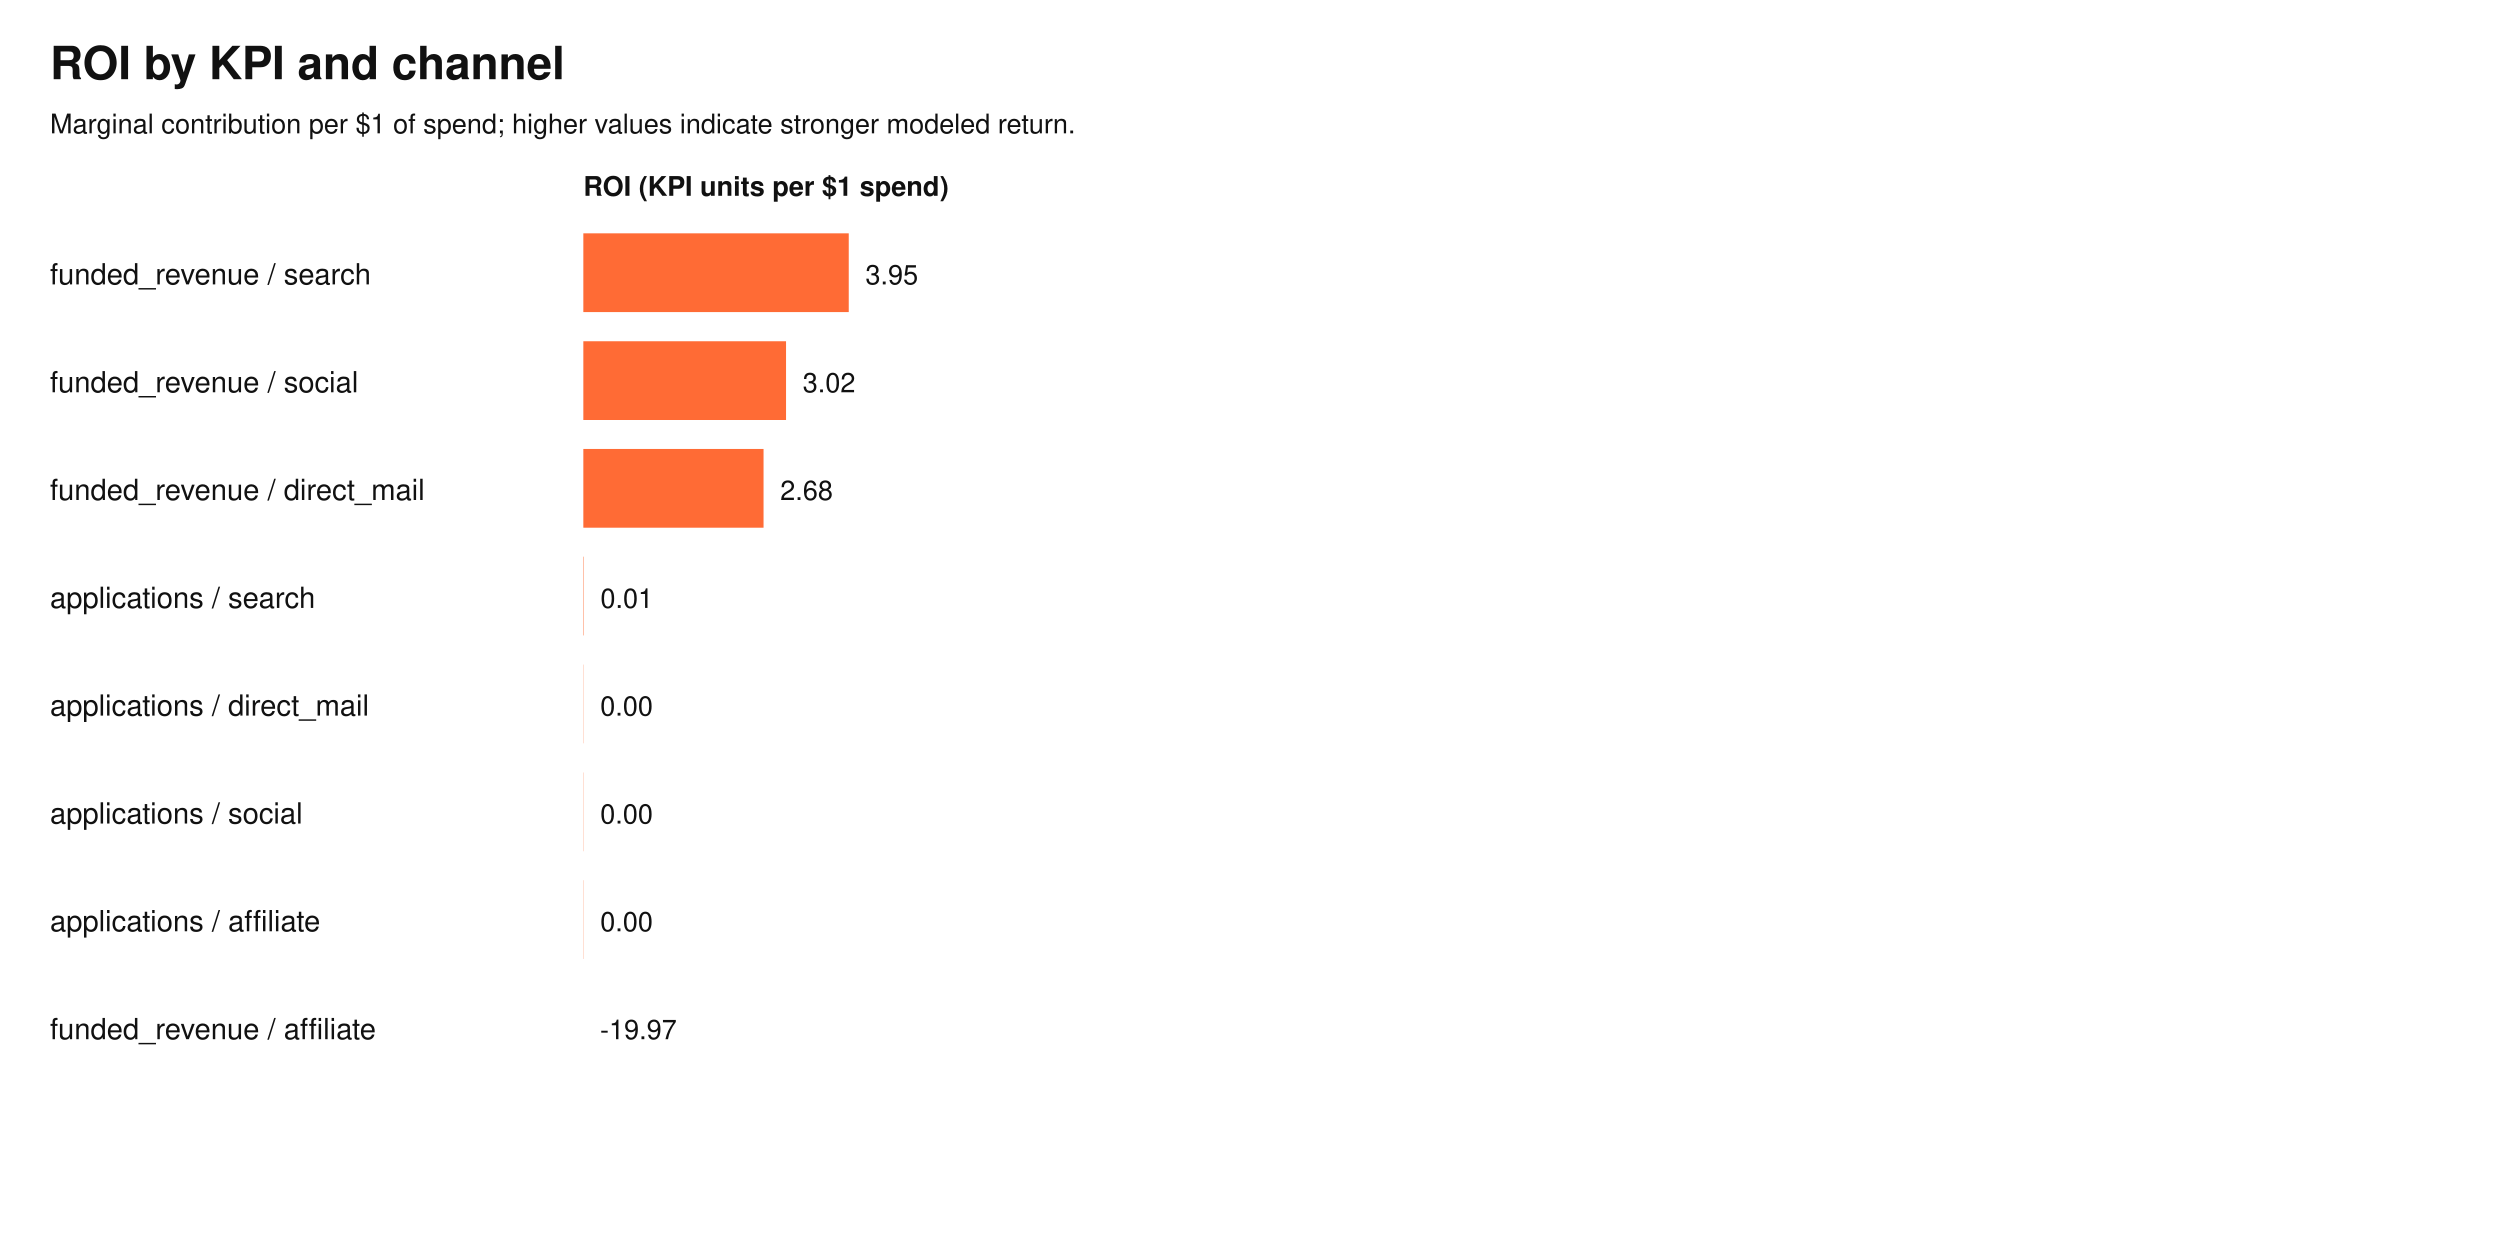
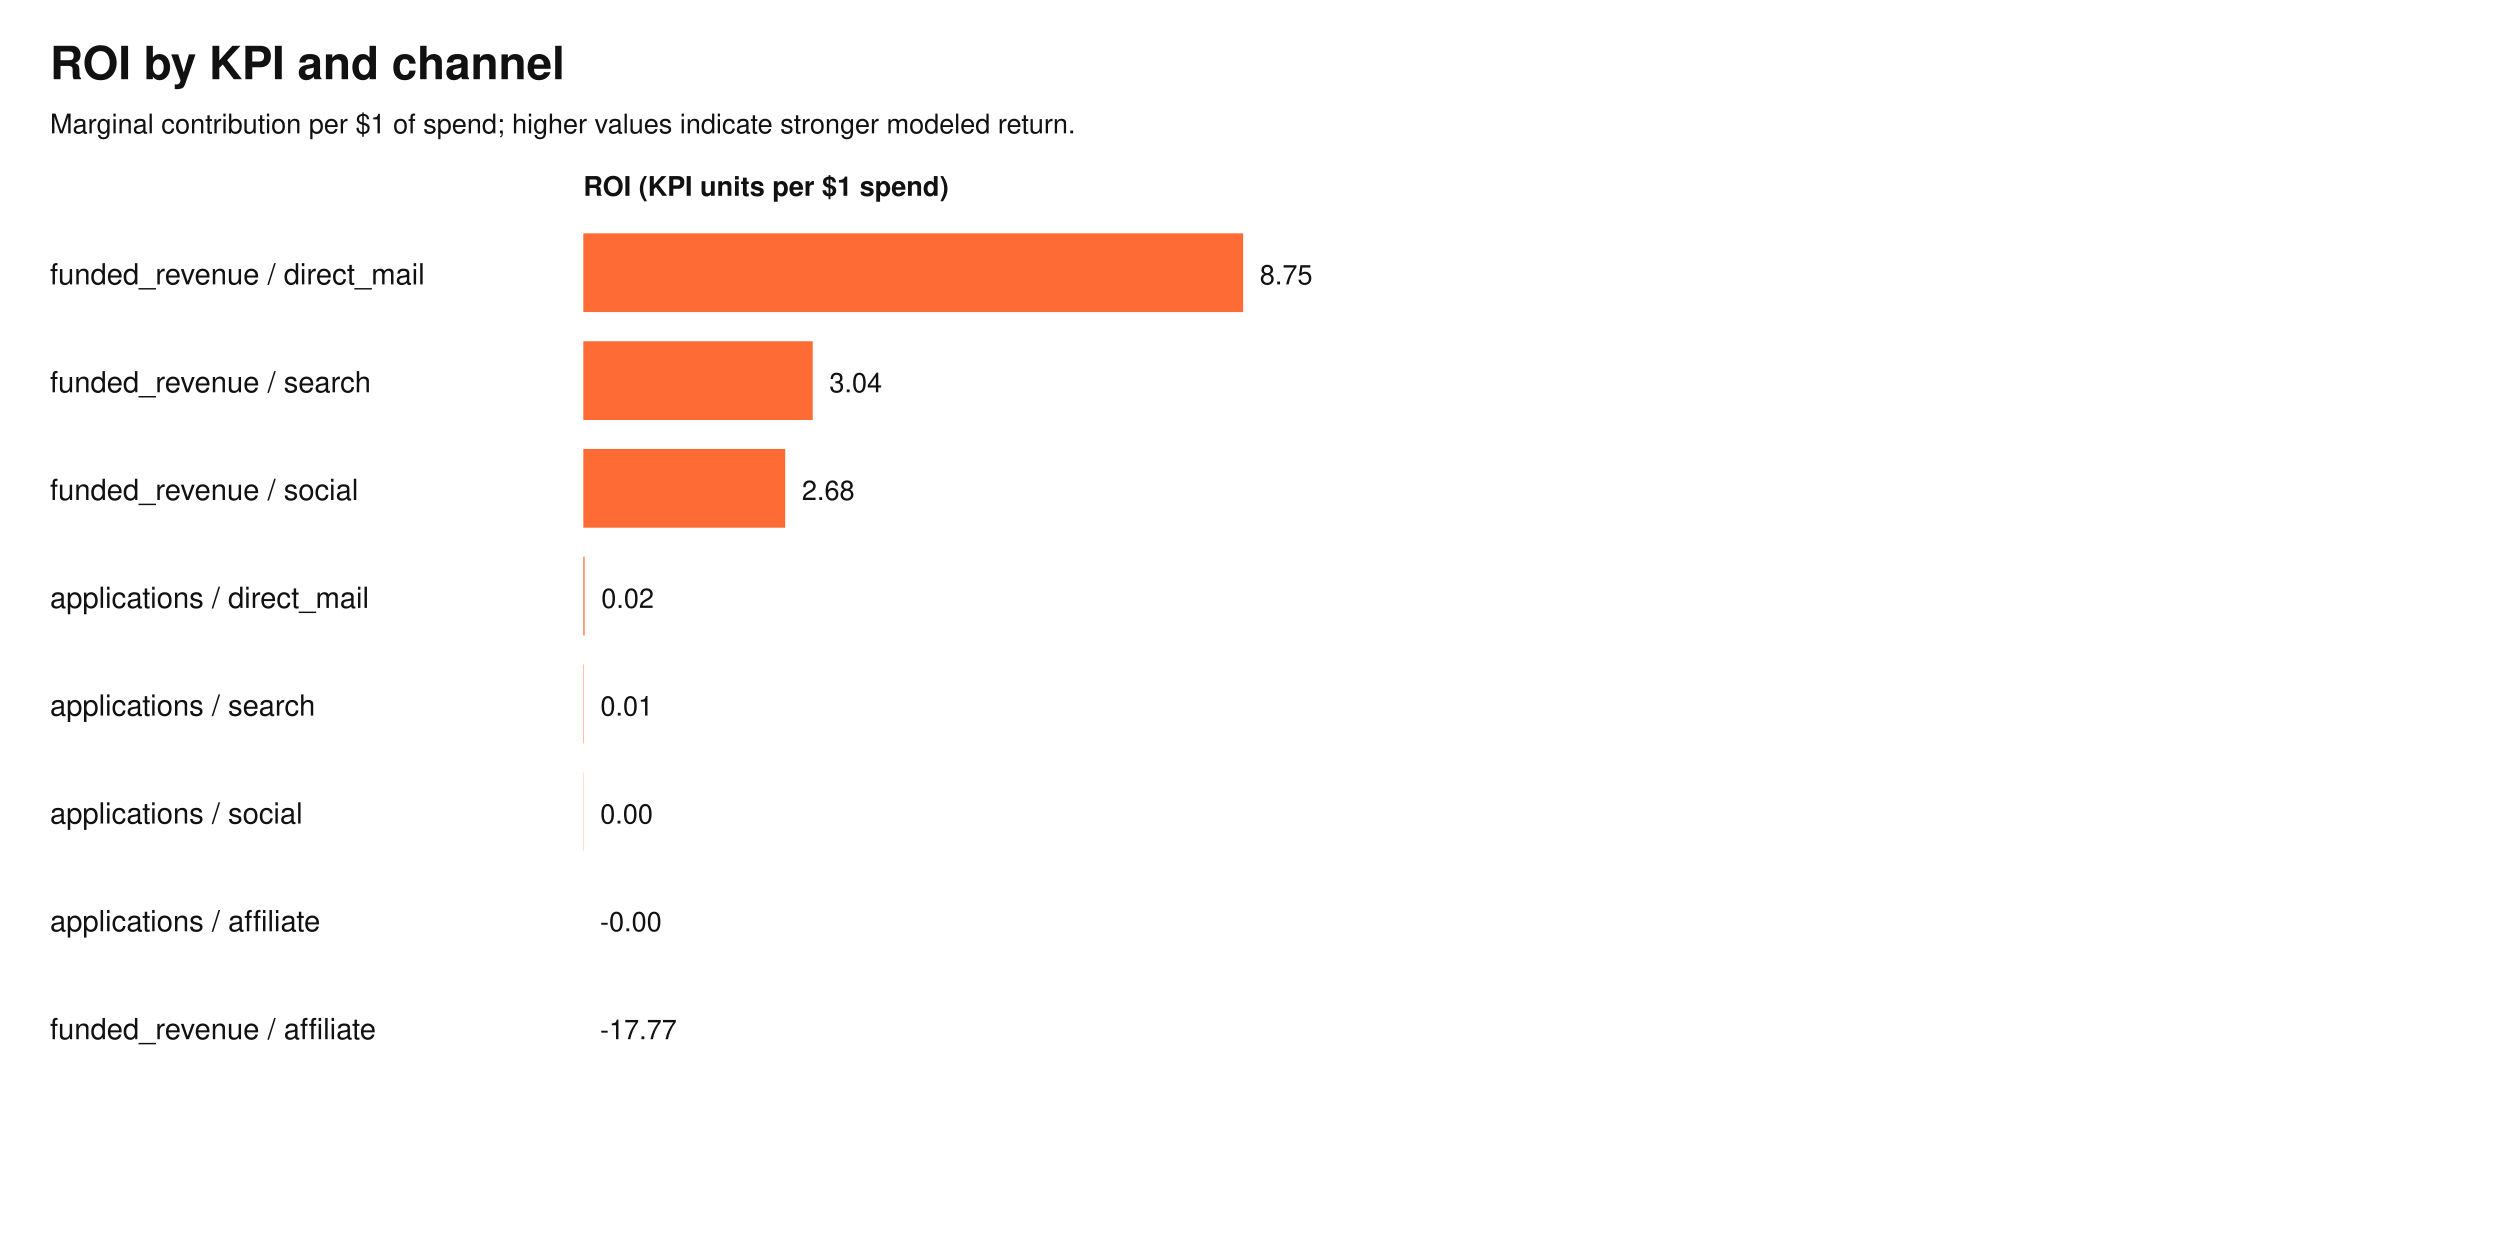
<svg xmlns="http://www.w3.org/2000/svg" width="1200" height="600" viewBox="0 0 1200 600">
  <rect width="100%" height="100%" fill="#ffffff" />
  <text x="24.0" y="38.0" font-family="Helvetica, Arial, sans-serif" font-size="22" font-weight="700" fill="#111111">ROI by KPI and channel</text>
  <text x="24.0" y="64.0" font-family="Helvetica, Arial, sans-serif" font-size="13" font-weight="400" fill="#111111">Marginal contribution per $1 of spend; higher values indicate stronger modeled return.</text>
  <text x="280.0" y="94.0" font-family="Helvetica, Arial, sans-serif" font-size="13" font-weight="700" fill="#111111">ROI (KPI units per $1 spend)</text>
-   <text x="24.0" y="136.5" font-family="Helvetica, Arial, sans-serif" font-size="14" font-weight="400" fill="#111111">funded_revenue / search</text>
-   <rect x="280" y="112.0" width="127.4" height="37.8" fill="#ff6b35" />
-   <text x="415.4" y="136.5" font-family="Helvetica, Arial, sans-serif" font-size="13" font-weight="400" fill="#111111">3.95</text>
-   <text x="24.0" y="188.3" font-family="Helvetica, Arial, sans-serif" font-size="14" font-weight="400" fill="#111111">funded_revenue / social</text>
-   <rect x="280" y="163.8" width="97.3" height="37.8" fill="#ff6b35" />
-   <text x="385.3" y="188.3" font-family="Helvetica, Arial, sans-serif" font-size="13" font-weight="400" fill="#111111">3.02</text>
-   <text x="24.0" y="240.0" font-family="Helvetica, Arial, sans-serif" font-size="14" font-weight="400" fill="#111111">funded_revenue / direct_mail</text>
-   <rect x="280" y="215.5" width="86.5" height="37.8" fill="#ff6b35" />
-   <text x="374.5" y="240.0" font-family="Helvetica, Arial, sans-serif" font-size="13" font-weight="400" fill="#111111">2.68</text>
-   <text x="24.0" y="291.8" font-family="Helvetica, Arial, sans-serif" font-size="14" font-weight="400" fill="#111111">applications / search</text>
-   <rect x="280" y="267.2" width="0.2" height="37.8" fill="#ff6b35" />
-   <text x="288.2" y="291.8" font-family="Helvetica, Arial, sans-serif" font-size="13" font-weight="400" fill="#111111">0.01</text>
-   <text x="24.0" y="343.5" font-family="Helvetica, Arial, sans-serif" font-size="14" font-weight="400" fill="#111111">applications / direct_mail</text>
-   <rect x="280" y="319.0" width="0.1" height="37.8" fill="#ff6b35" />
-   <text x="288.1" y="343.5" font-family="Helvetica, Arial, sans-serif" font-size="13" font-weight="400" fill="#111111">0.00</text>
+   <text x="24.0" y="136.5" font-family="Helvetica, Arial, sans-serif" font-size="14" font-weight="400" fill="#111111">funded_revenue / direct_mail</text>
+   <rect x="280" y="112.0" width="316.7" height="37.8" fill="#ff6b35" />
+   <text x="604.7" y="136.5" font-family="Helvetica, Arial, sans-serif" font-size="13" font-weight="400" fill="#111111">8.75</text>
+   <text x="24.0" y="188.3" font-family="Helvetica, Arial, sans-serif" font-size="14" font-weight="400" fill="#111111">funded_revenue / search</text>
+   <rect x="280" y="163.8" width="110.1" height="37.8" fill="#ff6b35" />
+   <text x="398.1" y="188.3" font-family="Helvetica, Arial, sans-serif" font-size="13" font-weight="400" fill="#111111">3.04</text>
+   <text x="24.0" y="240.0" font-family="Helvetica, Arial, sans-serif" font-size="14" font-weight="400" fill="#111111">funded_revenue / social</text>
+   <rect x="280" y="215.5" width="96.9" height="37.8" fill="#ff6b35" />
+   <text x="384.9" y="240.0" font-family="Helvetica, Arial, sans-serif" font-size="13" font-weight="400" fill="#111111">2.68</text>
+   <text x="24.0" y="291.8" font-family="Helvetica, Arial, sans-serif" font-size="14" font-weight="400" fill="#111111">applications / direct_mail</text>
+   <rect x="280" y="267.2" width="0.6" height="37.8" fill="#ff6b35" />
+   <text x="288.6" y="291.8" font-family="Helvetica, Arial, sans-serif" font-size="13" font-weight="400" fill="#111111">0.02</text>
+   <text x="24.0" y="343.5" font-family="Helvetica, Arial, sans-serif" font-size="14" font-weight="400" fill="#111111">applications / search</text>
+   <rect x="280" y="319.0" width="0.2" height="37.8" fill="#ff6b35" />
+   <text x="288.2" y="343.5" font-family="Helvetica, Arial, sans-serif" font-size="13" font-weight="400" fill="#111111">0.01</text>
  <text x="24.0" y="395.3" font-family="Helvetica, Arial, sans-serif" font-size="14" font-weight="400" fill="#111111">applications / social</text>
  <rect x="280" y="370.8" width="0.1" height="37.8" fill="#ff6b35" />
  <text x="288.1" y="395.3" font-family="Helvetica, Arial, sans-serif" font-size="13" font-weight="400" fill="#111111">0.00</text>
  <text x="24.0" y="447.0" font-family="Helvetica, Arial, sans-serif" font-size="14" font-weight="400" fill="#111111">applications / affiliate</text>
-   <rect x="280" y="422.5" width="0.1" height="37.8" fill="#ff6b35" />
-   <text x="288.1" y="447.0" font-family="Helvetica, Arial, sans-serif" font-size="13" font-weight="400" fill="#111111">0.00</text>
+   <rect x="280" y="422.5" width="0.0" height="37.8" fill="#ff6b35" />
+   <text x="288.0" y="447.0" font-family="Helvetica, Arial, sans-serif" font-size="13" font-weight="400" fill="#111111">-0.00</text>
  <text x="24.0" y="498.8" font-family="Helvetica, Arial, sans-serif" font-size="14" font-weight="400" fill="#111111">funded_revenue / affiliate</text>
  <rect x="280" y="474.2" width="0.0" height="37.8" fill="#ff6b35" />
-   <text x="288.0" y="498.8" font-family="Helvetica, Arial, sans-serif" font-size="13" font-weight="400" fill="#111111">-19.97</text>
+   <text x="288.0" y="498.8" font-family="Helvetica, Arial, sans-serif" font-size="13" font-weight="400" fill="#111111">-17.77</text>
</svg>
